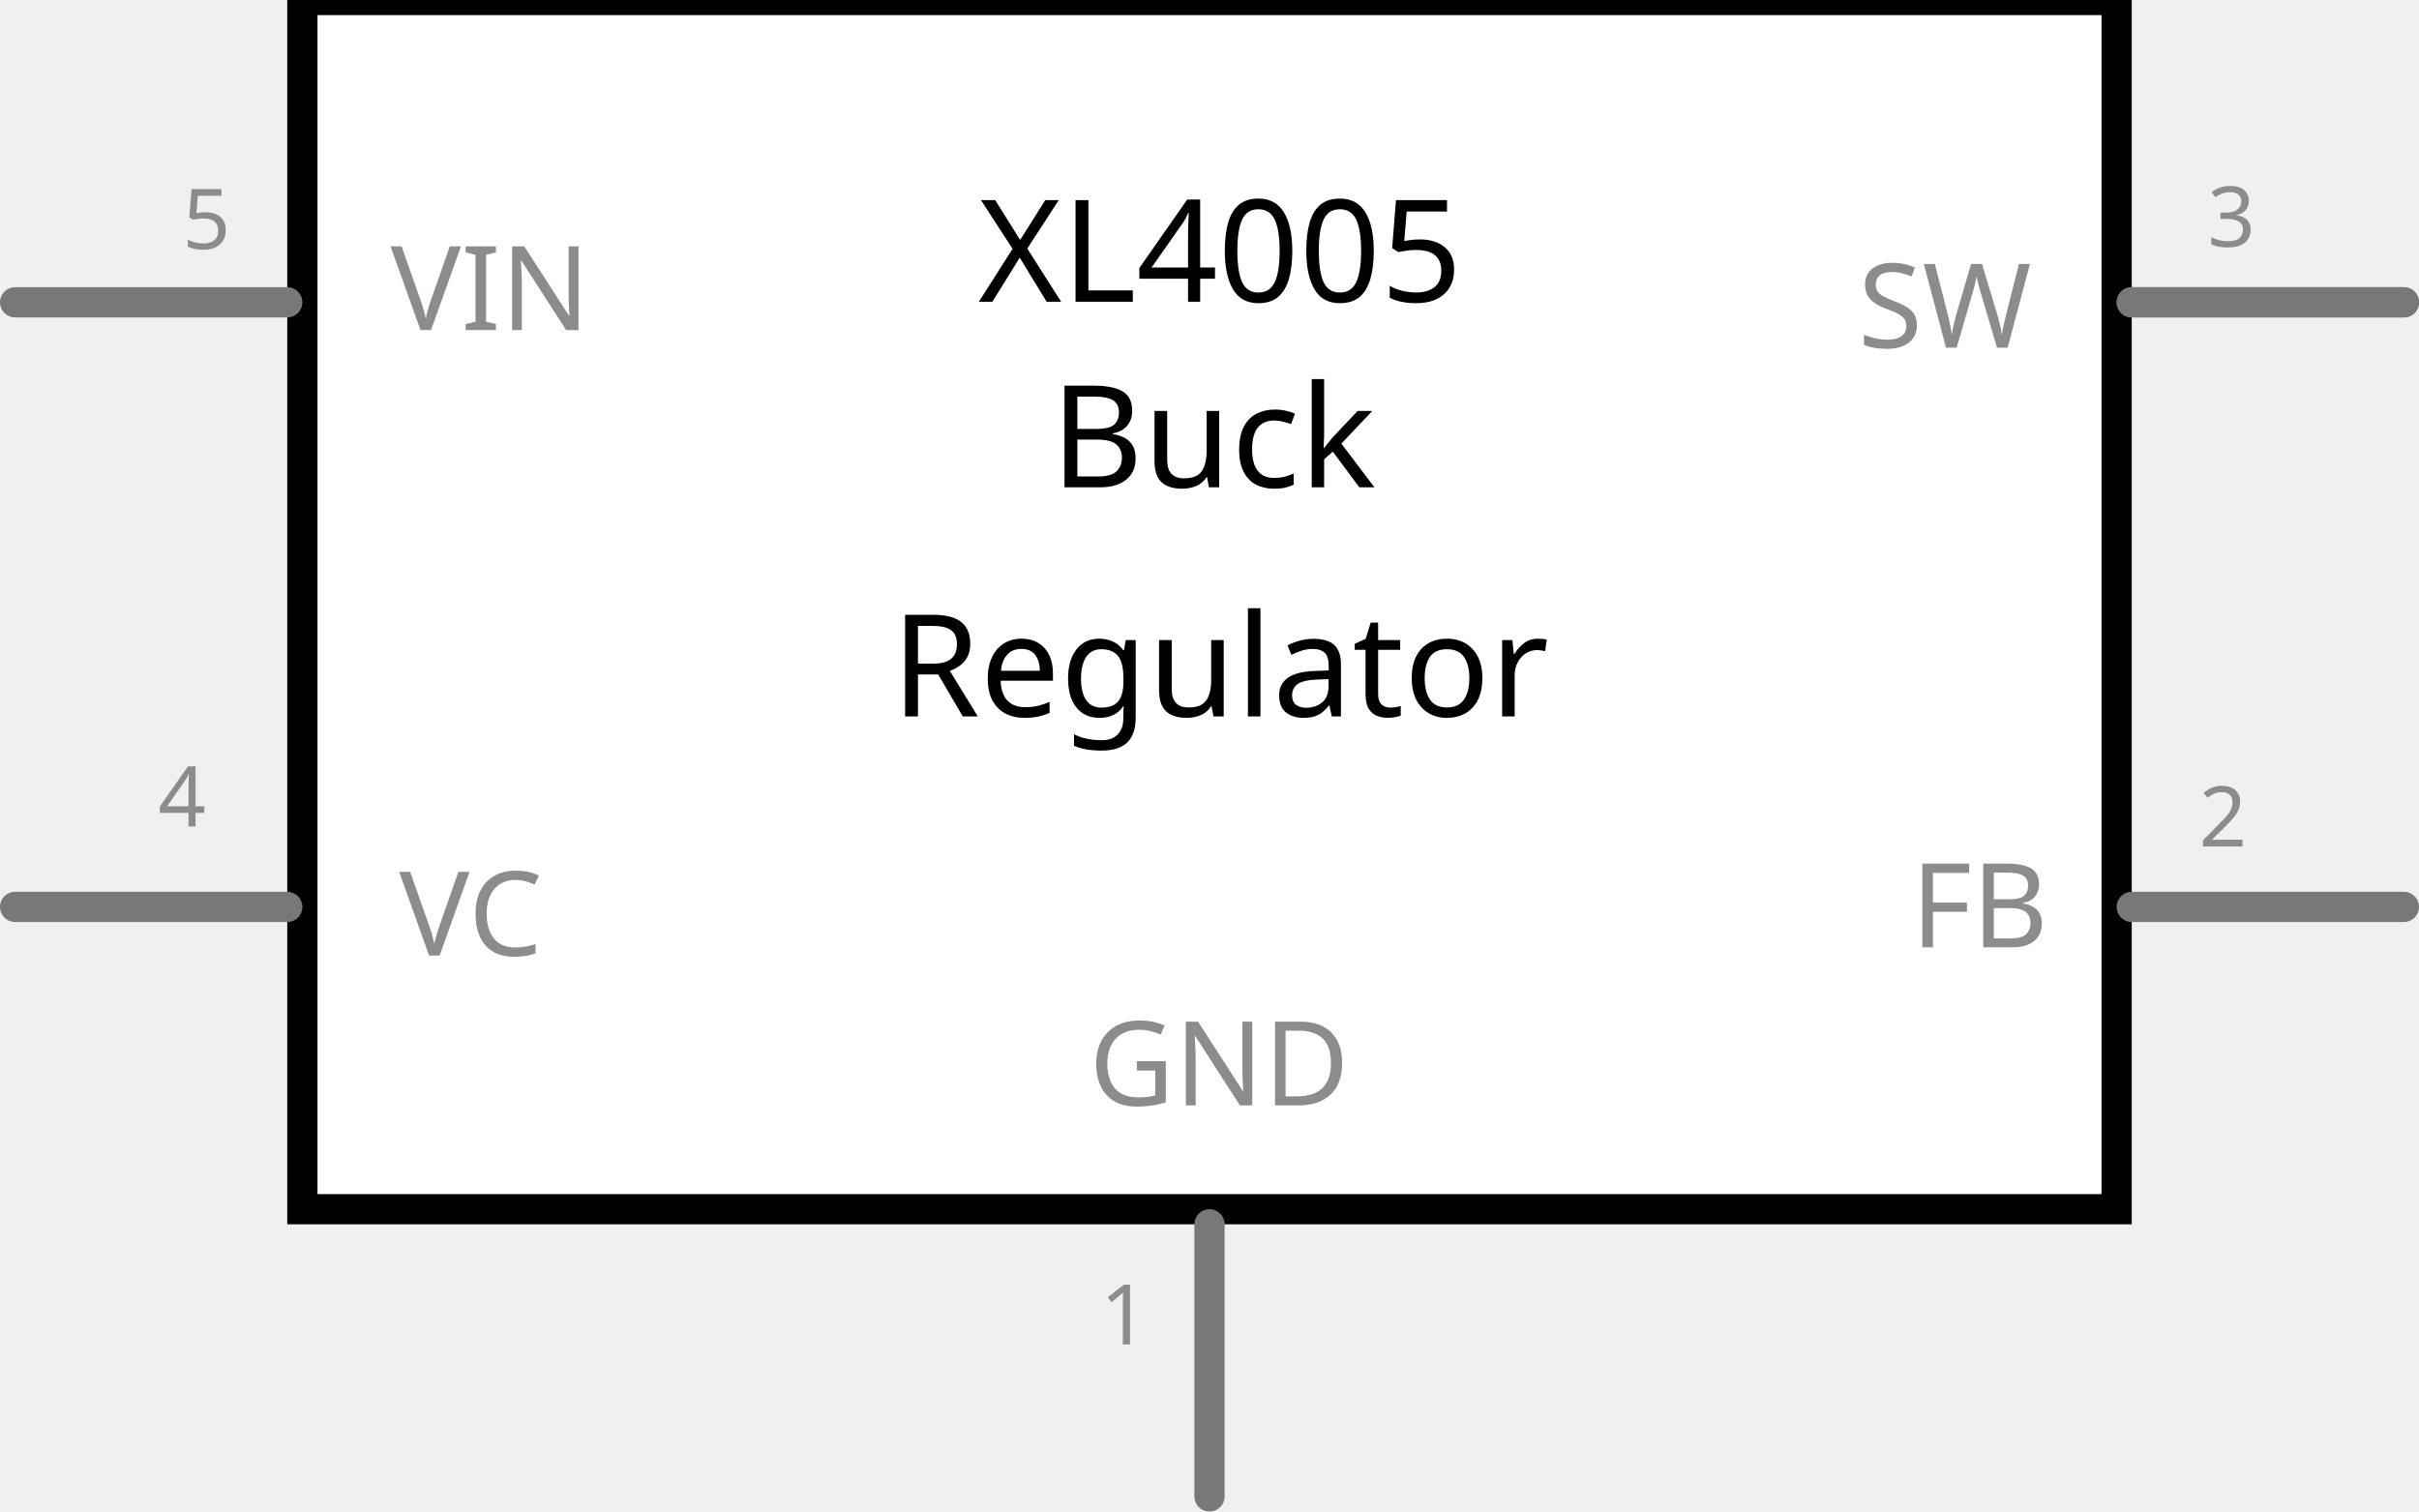
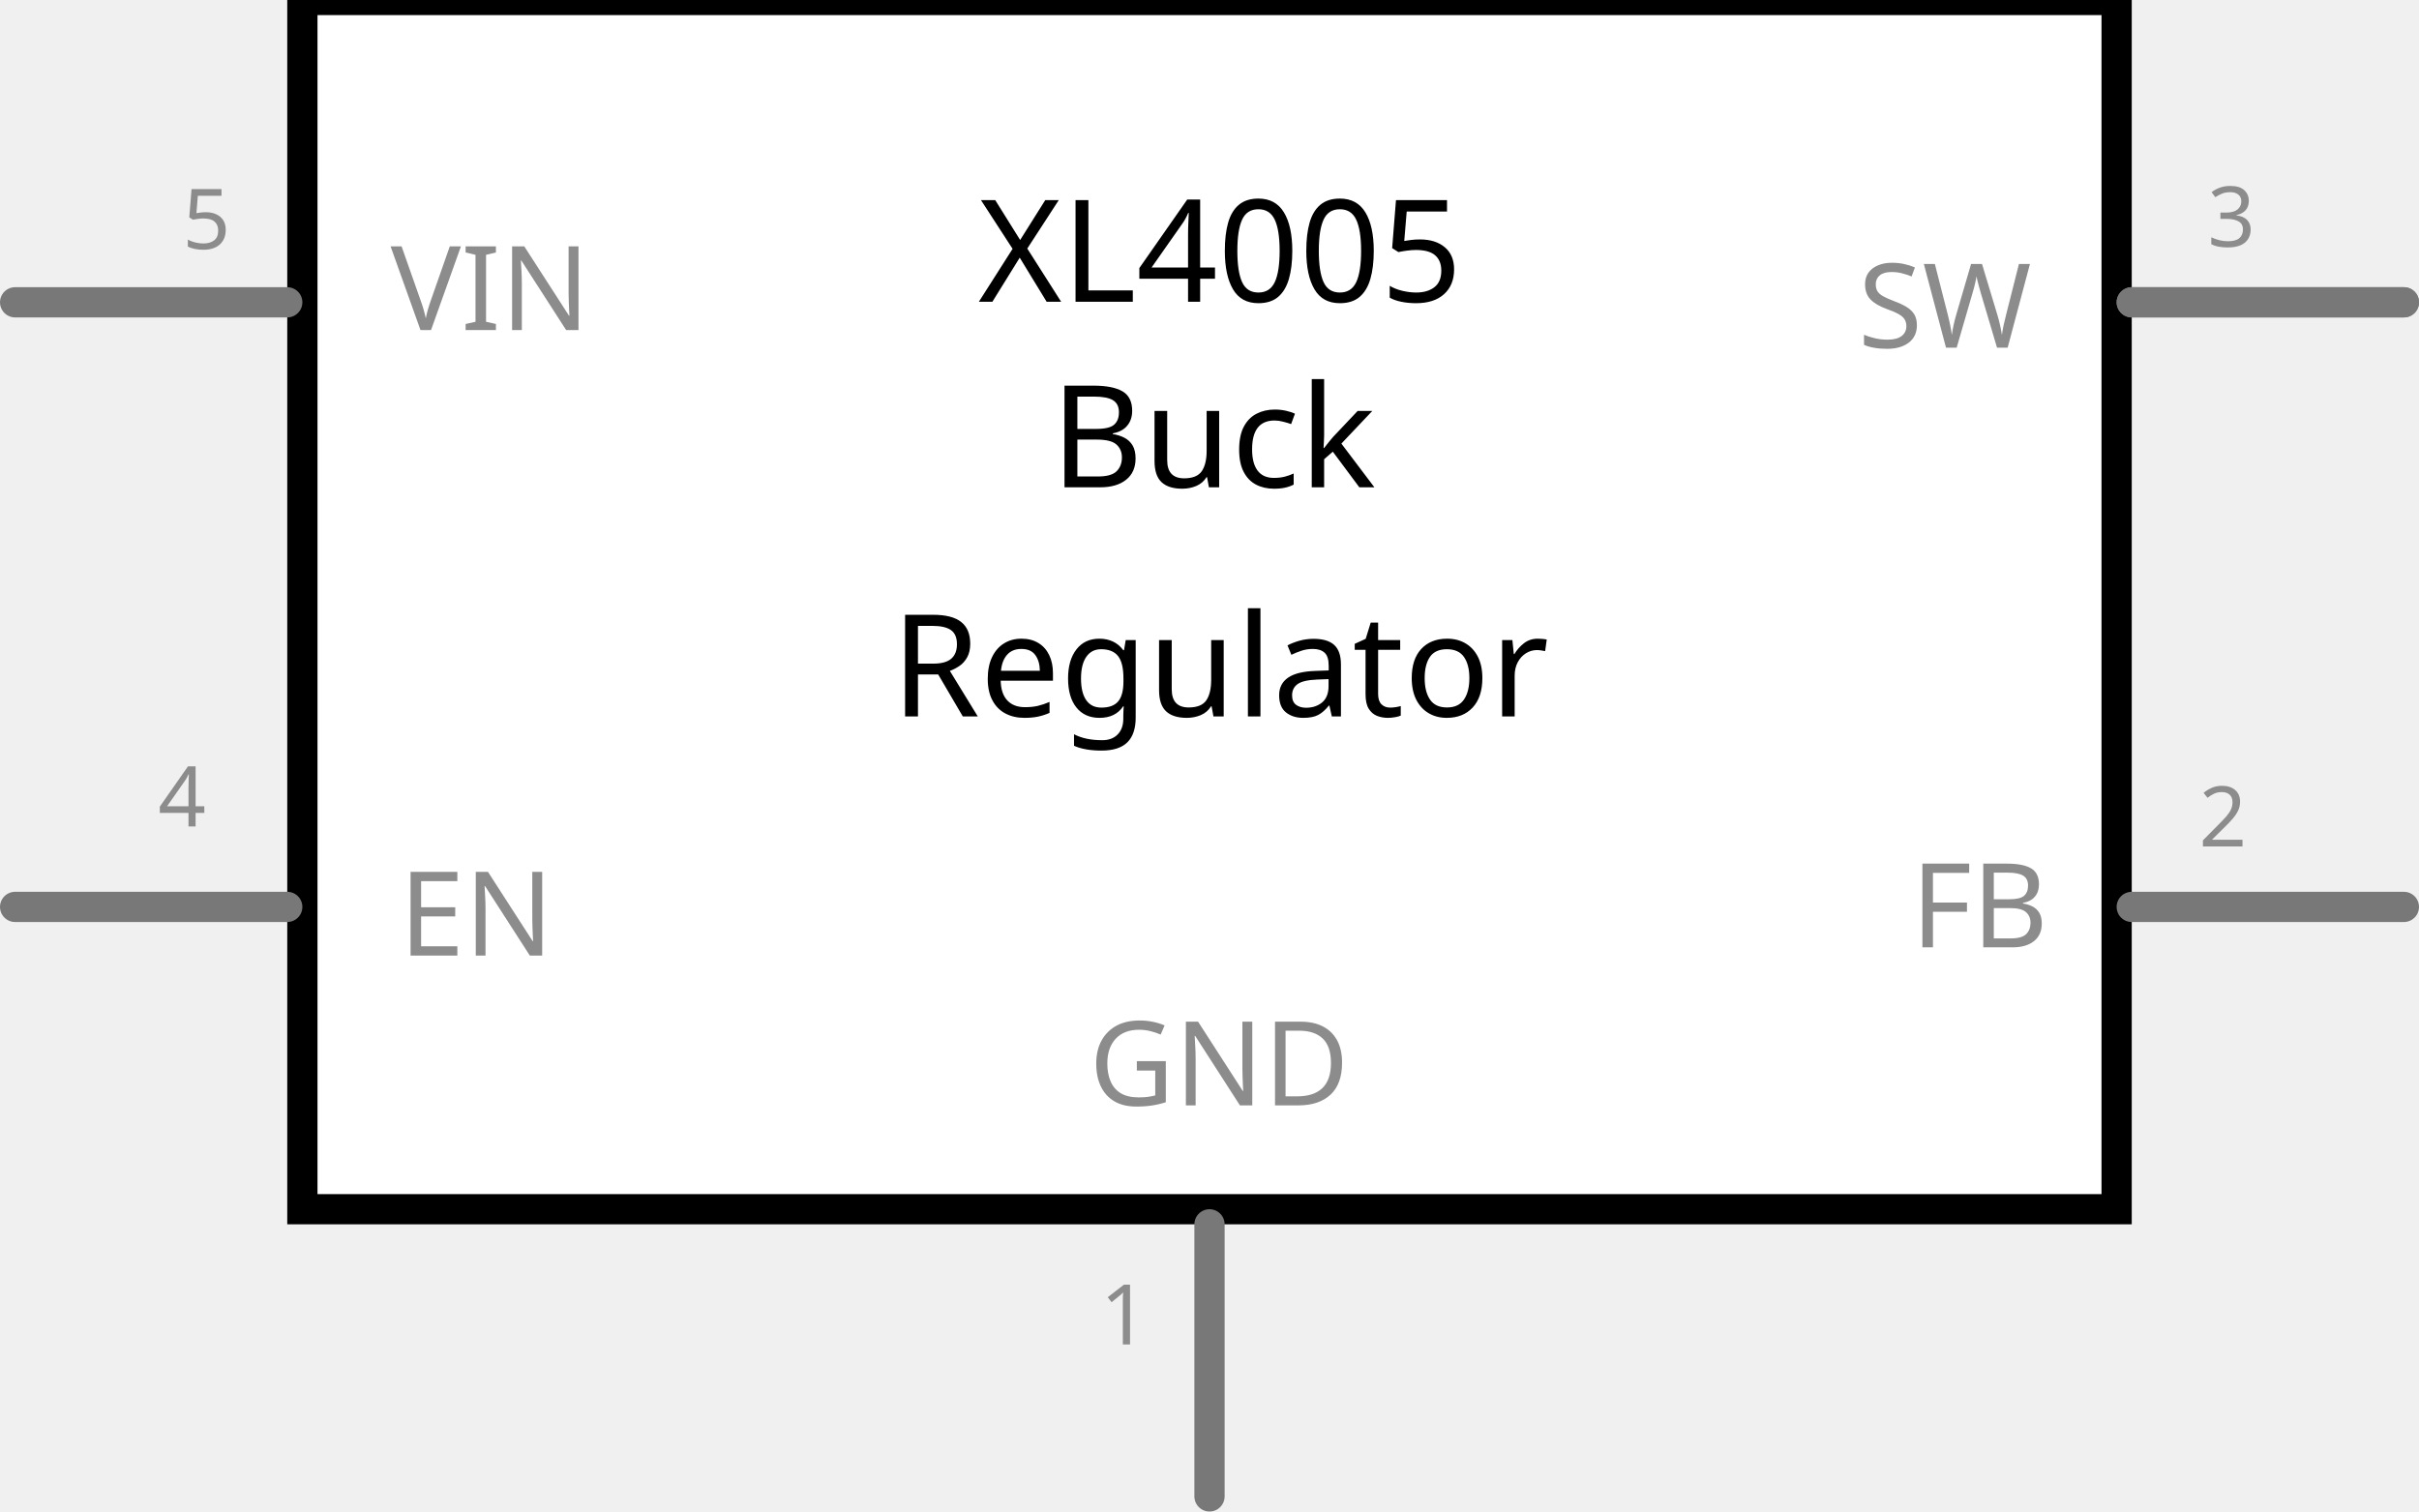
- <svg xmlns="http://www.w3.org/2000/svg" y="0px" x="0px" gorn="0" height="0.5in" xml:space="preserve" id="Ebene_1" version="1.2" viewBox="0 0 800 500" width="0.8in">
-   <g gorn="0.2" id="schematic">
-     <rect y="0" x="100" stroke-linecap="round" stroke="#000000" gorn="0.2.0" height="400" stroke-width="10" id="rect4" fill="#ffffff" width="600" />
-     <line y2="100" stroke-linecap="round" x1="5" stroke="#787878" gorn="0.2.1" x2="95" stroke-width="10" id="connector4pin" fill="none" y1="100" />
-     <rect y="99.99" x="-0.1" stroke="none" gorn="0.2.2" height="0.02" stroke-width="0" id="connector4terminal" fill="none" width="0.2" />
-     <text y="82.339" x="60.378" gorn="0.2.3" font-size="27.706" stroke-width="13.5" id="text42" fill="#8c8c8c" font-family="Droid Sans">5</text>
-     <text y="109.189" x="129.17" gorn="0.2.4" font-size="38.788" stroke-width="13.5" id="text58" fill="#8c8c8c" font-family="Droid Sans">VIN</text>
-     <line y2="300" stroke-linecap="round" x1="705" stroke="#787878" gorn="0.2.5" x2="795" stroke-width="10" id="connector1pin" fill="none" y1="300" />
-     <rect y="299.99" x="799.9" stroke="none" gorn="0.2.6" height="0.02" stroke-width="0" id="connector1terminal" fill="none" width="0.2" />
-     <text y="313.372" x="632.004" gorn="0.2.7" font-size="38.788" stroke-width="13.5" id="text450" fill="#8c8c8c" font-family="Droid Sans">FB</text>
-     <text y="280" x="727.214" gorn="0.2.8" font-size="27.706" stroke-width="13.5" id="text124" fill="#8c8c8c" font-family="Droid Sans">2</text>
-     <line y2="495" stroke-linecap="round" x1="400" stroke="#787878" gorn="0.2.9" x2="400" stroke-width="10" id="connector0pin" fill="none" y1="405" />
-     <rect y="499.9" x="399.99" stroke="none" gorn="0.2.10" height="0.2" stroke-width="0" id="connector0terminal" fill="none" width="0.02" />
-     <text y="444.742" x="363.887" gorn="0.2.11" font-size="27.706" stroke-width="13.5" id="text293" fill="#8c8c8c" font-family="Droid Sans">1</text>
-     <text y="365.651" x="360.187" gorn="0.2.12" font-size="38.788" stroke-width="13.5" id="text345" fill="#8c8c8c" font-family="Droid Sans">GND</text>
-     <line y2="300" stroke-linecap="round" x1="5" stroke="#787878" gorn="0.2.13" x2="95" stroke-width="10" id="connector3pin" fill="none" y1="300" />
-     <rect y="299.99" x="-0.1" stroke="none" gorn="0.2.14" height="0.02" stroke-width="0" id="connector3terminal" fill="none" width="0.2" />
-     <text y="316.093" x="132.017" gorn="0.2.15" font-size="38.788" stroke-width="13.5" id="text127" fill="#8c8c8c" font-family="Droid Sans">VC</text>
-     <text y="273.392" x="52.276" gorn="0.2.16" font-size="27.706" stroke-width="13.5" id="text398" fill="#8c8c8c" font-family="Droid Sans">4</text>
-     <line y2="100" stroke-linecap="round" x1="705" stroke="#787878" gorn="0.2.17" x2="795" stroke-width="10" id="connector2pin" fill="none" y1="100" />
-     <rect y="99.99" x="799.9" stroke="none" gorn="0.2.18" height="0.02" stroke-width="0" id="connector2terminal" fill="none" width="0.2" />
-     <line y2="100" stroke-linecap="round" x1="705" stroke="#787878" gorn="0.2.19" x2="795" stroke-width="10" id="connector6pin" fill="none" y1="100" />
-     <rect y="99.99" x="799.9" stroke="none" gorn="0.2.20" height="0.02" stroke-width="0" id="connector6terminal" fill="none" width="0.2" />
-     <text y="115" x="614.479" gorn="0.2.21" font-size="38.788" stroke-width="13.5" id="text176" fill="#8c8c8c" font-family="Droid Sans">SW</text>
-     <text y="81.571" x="730.06" gorn="0.2.22" font-size="27.706" stroke-width="13.5" id="text141" fill="#8c8c8c" font-family="Droid Sans">3</text>
-     <text y="99.829" x="323.535" gorn="0.2.23" font-size="47.1" stroke-width="13.5" id="label_3_" font-family="Droid Sans">XL4005</text>
-     <text y="236.989" x="294.772" gorn="0.2.24" font-size="47.1" stroke-width="13.5" id="label_1_" font-family="Droid Sans">Regulator</text>
-     <text y="161.192" x="347.489" gorn="0.2.25" font-size="47.1" stroke-width="13.5" id="text125" font-family="Droid Sans">Buck</text>
+ <svg xmlns="http://www.w3.org/2000/svg" y="0px" x="0px" height="0.5in" xml:space="preserve" id="Ebene_1" version="1.2" viewBox="0 0 800 500" width="0.8in">
+   <g id="schematic">
+     <rect y="0" x="100" stroke-linecap="round" stroke="#000000" height="400" stroke-width="10" id="rect4" fill="#ffffff" width="600" />
+     <line y2="100" stroke-linecap="round" x1="5" stroke="#787878" x2="95" stroke-width="10" id="connector4pin" fill="none" y1="100" />
+     <rect y="99.99" x="-0.1" stroke="none" height="0.02" stroke-width="0" id="connector4terminal" fill="none" width="0.2" />
+     <text y="82.339" x="60.378" font-size="27.706" stroke-width="13.5" id="text42" fill="#8c8c8c" font-family="Droid Sans">5</text>
+     <text y="109.189" x="129.17" font-size="38.788" stroke-width="13.5" id="text58" fill="#8c8c8c" font-family="Droid Sans">VIN</text>
+     <line y2="300" stroke-linecap="round" x1="705" stroke="#787878" x2="795" stroke-width="10" id="connector1pin" fill="none" y1="300" />
+     <rect y="299.99" x="799.9" stroke="none" height="0.02" stroke-width="0" id="connector1terminal" fill="none" width="0.2" />
+     <text y="313.372" x="632.004" font-size="38.788" stroke-width="13.5" id="text450" fill="#8c8c8c" font-family="Droid Sans">FB</text>
+     <text y="280" x="727.214" font-size="27.706" stroke-width="13.5" id="text124" fill="#8c8c8c" font-family="Droid Sans">2</text>
+     <line y2="495" stroke-linecap="round" x1="400" stroke="#787878" x2="400" stroke-width="10" id="connector0pin" fill="none" y1="405" />
+     <rect y="499.9" x="399.99" stroke="none" height="0.2" stroke-width="0" id="connector0terminal" fill="none" width="0.02" />
+     <text y="444.742" x="363.887" font-size="27.706" stroke-width="13.5" id="text293" fill="#8c8c8c" font-family="Droid Sans">1</text>
+     <text y="365.651" x="360.187" font-size="38.788" stroke-width="13.5" id="text345" fill="#8c8c8c" font-family="Droid Sans">GND</text>
+     <line y2="300" stroke-linecap="round" x1="5" stroke="#787878" x2="95" stroke-width="10" id="connector3pin" fill="none" y1="300" />
+     <rect y="299.99" x="-0.1" stroke="none" height="0.02" stroke-width="0" id="connector3terminal" fill="none" width="0.2" />
+     <text y="316.093" x="132.017" font-size="38.788" stroke-width="13.5" id="text127" fill="#8c8c8c" font-family="Droid Sans">EN</text>
+     <text y="273.392" x="52.276" font-size="27.706" stroke-width="13.5" id="text398" fill="#8c8c8c" font-family="Droid Sans">4</text>
+     <line y2="100" stroke-linecap="round" x1="705" stroke="#787878" x2="795" stroke-width="10" id="connector2pin" fill="none" y1="100" />
+     <rect y="99.99" x="799.9" stroke="none" height="0.02" stroke-width="0" id="connector2terminal" fill="none" width="0.2" />
+     <line y2="100" stroke-linecap="round" x1="705" stroke="#787878" x2="795" stroke-width="10" id="connector6pin" fill="none" y1="100" />
+     <rect y="99.99" x="799.9" stroke="none" height="0.02" stroke-width="0" id="connector6terminal" fill="none" width="0.2" />
+     <text y="115" x="614.479" font-size="38.788" stroke-width="13.5" id="text176" fill="#8c8c8c" font-family="Droid Sans">SW</text>
+     <text y="81.571" x="730.06" font-size="27.706" stroke-width="13.5" id="text141" fill="#8c8c8c" font-family="Droid Sans">3</text>
+     <text y="99.829" x="323.535" font-size="47.1" stroke-width="13.5" id="label_3_" font-family="Droid Sans">XL4005</text>
+     <text y="236.989" x="294.772" font-size="47.1" stroke-width="13.5" id="label_1_" font-family="Droid Sans">Regulator</text>
+     <text y="161.192" x="347.489" font-size="47.1" stroke-width="13.5" id="text125" font-family="Droid Sans">Buck</text>
  </g>
</svg>
